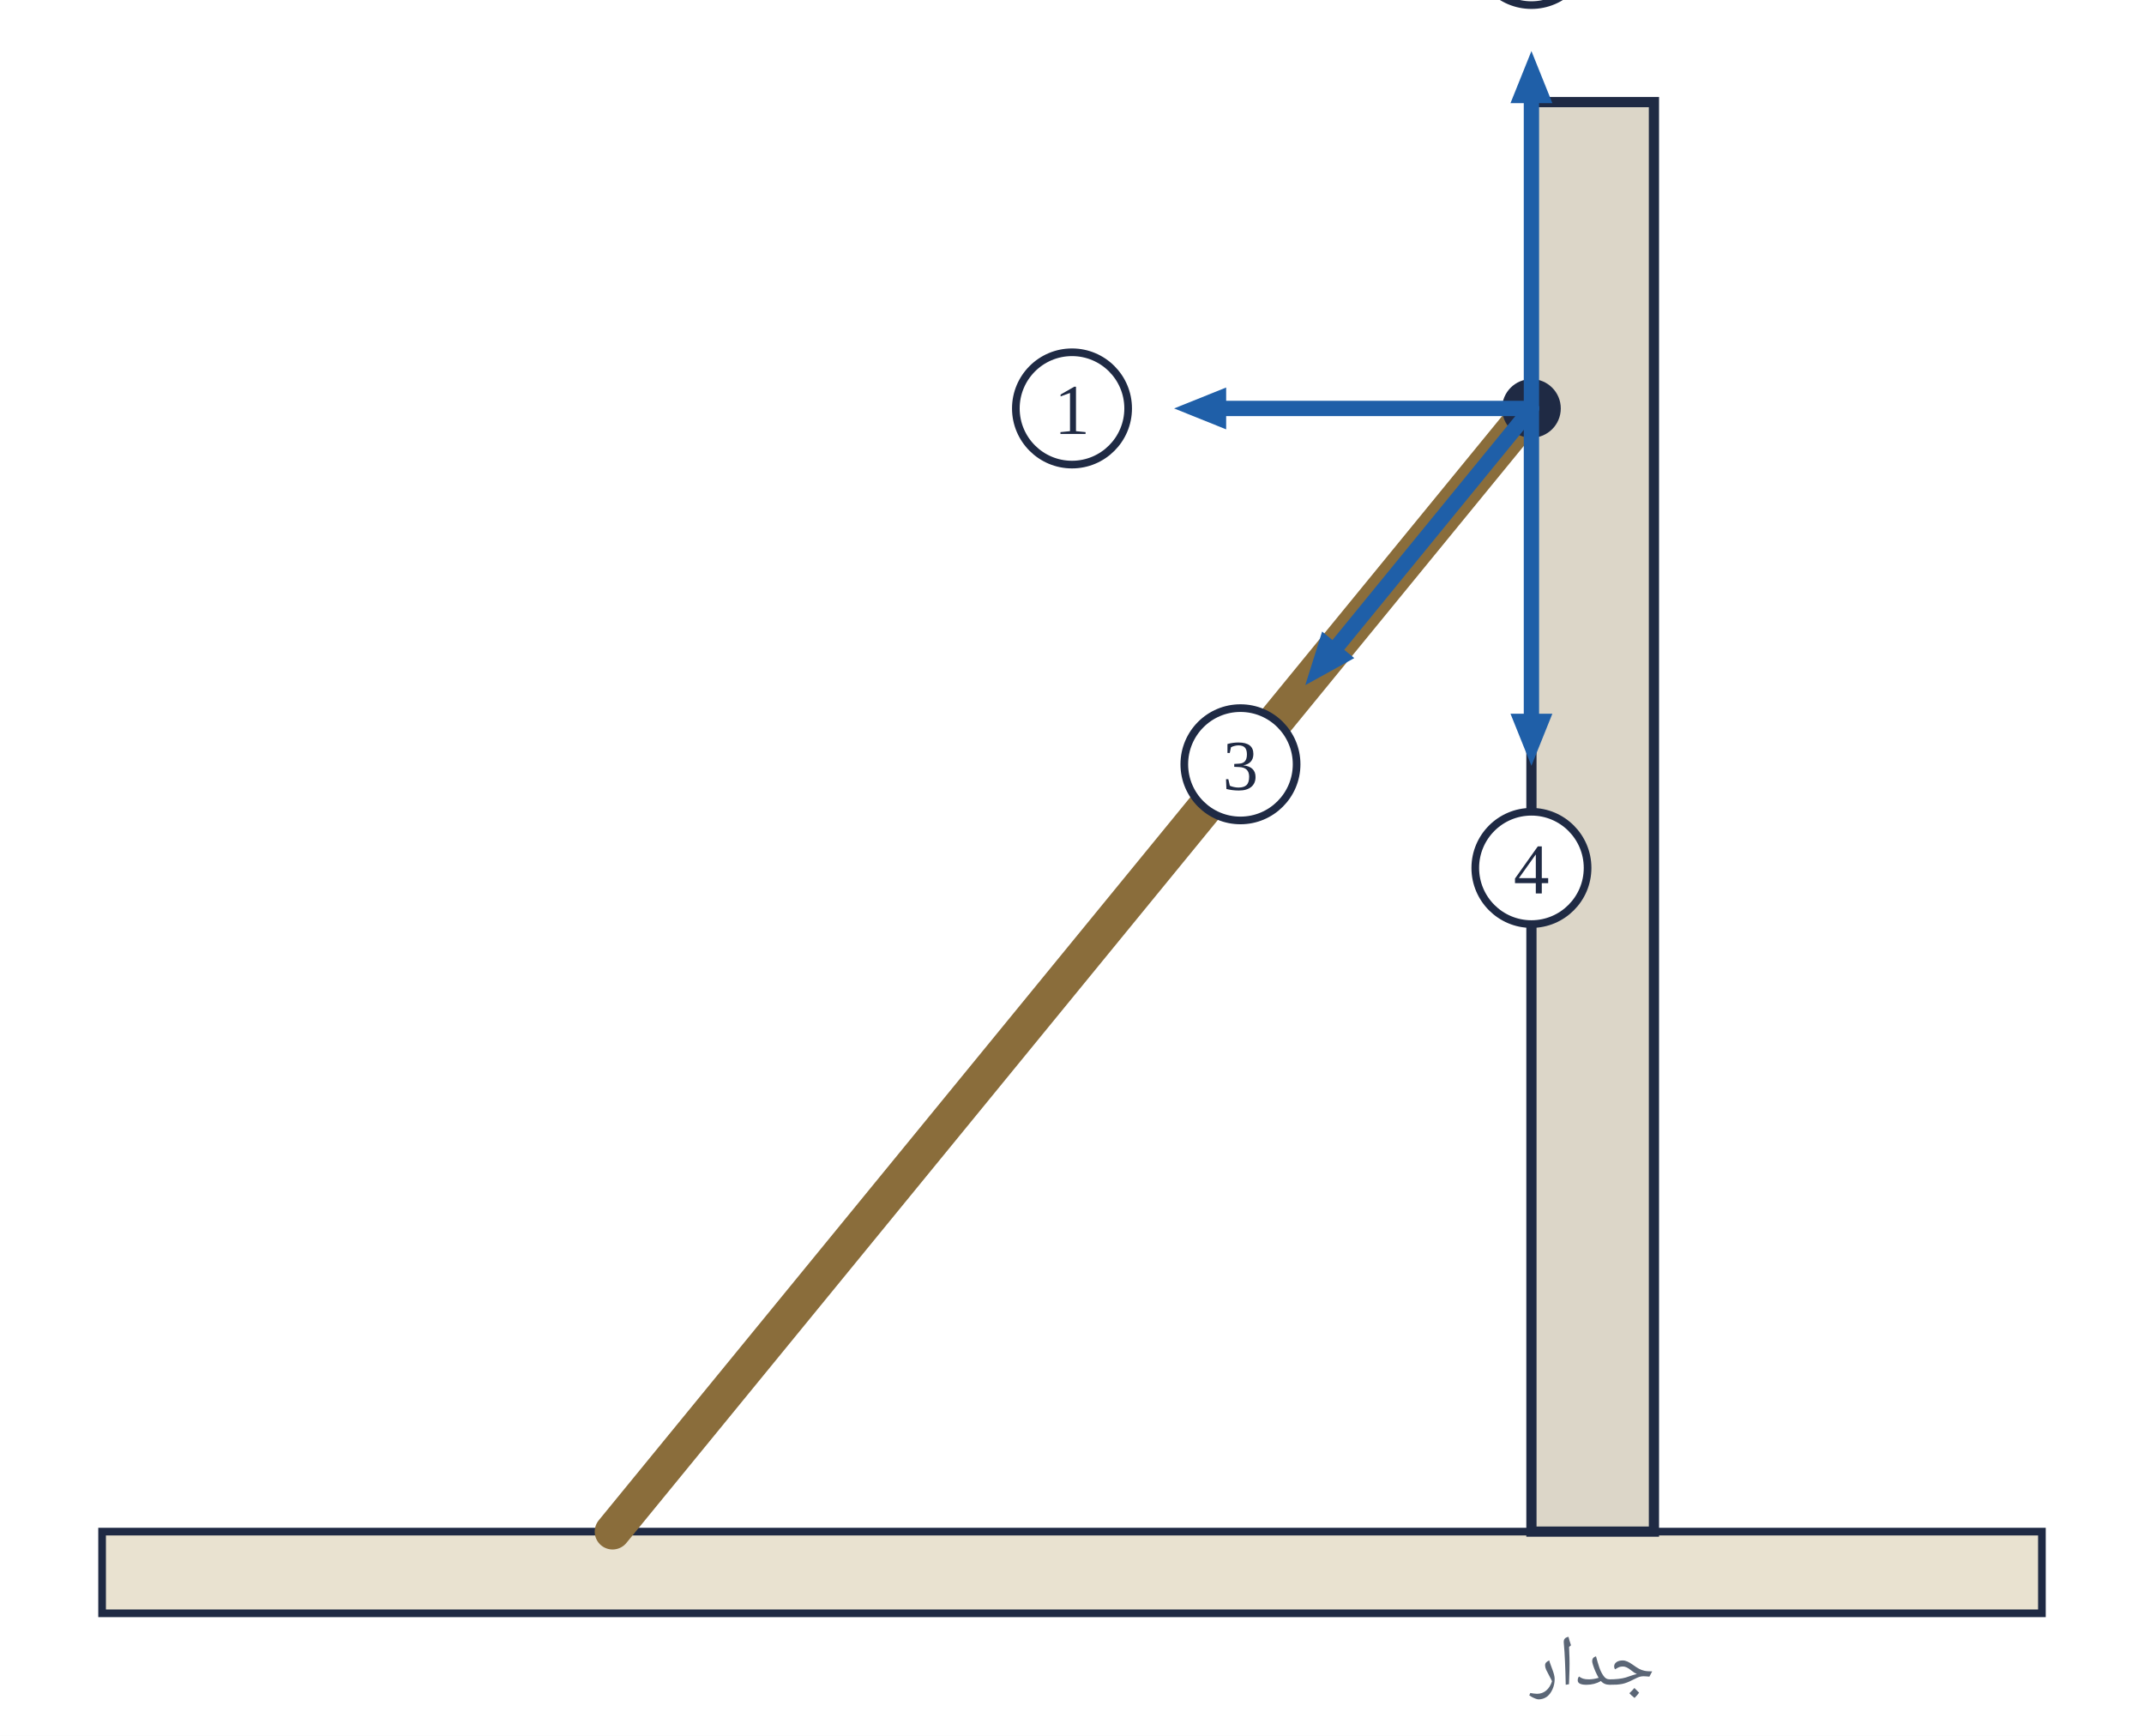
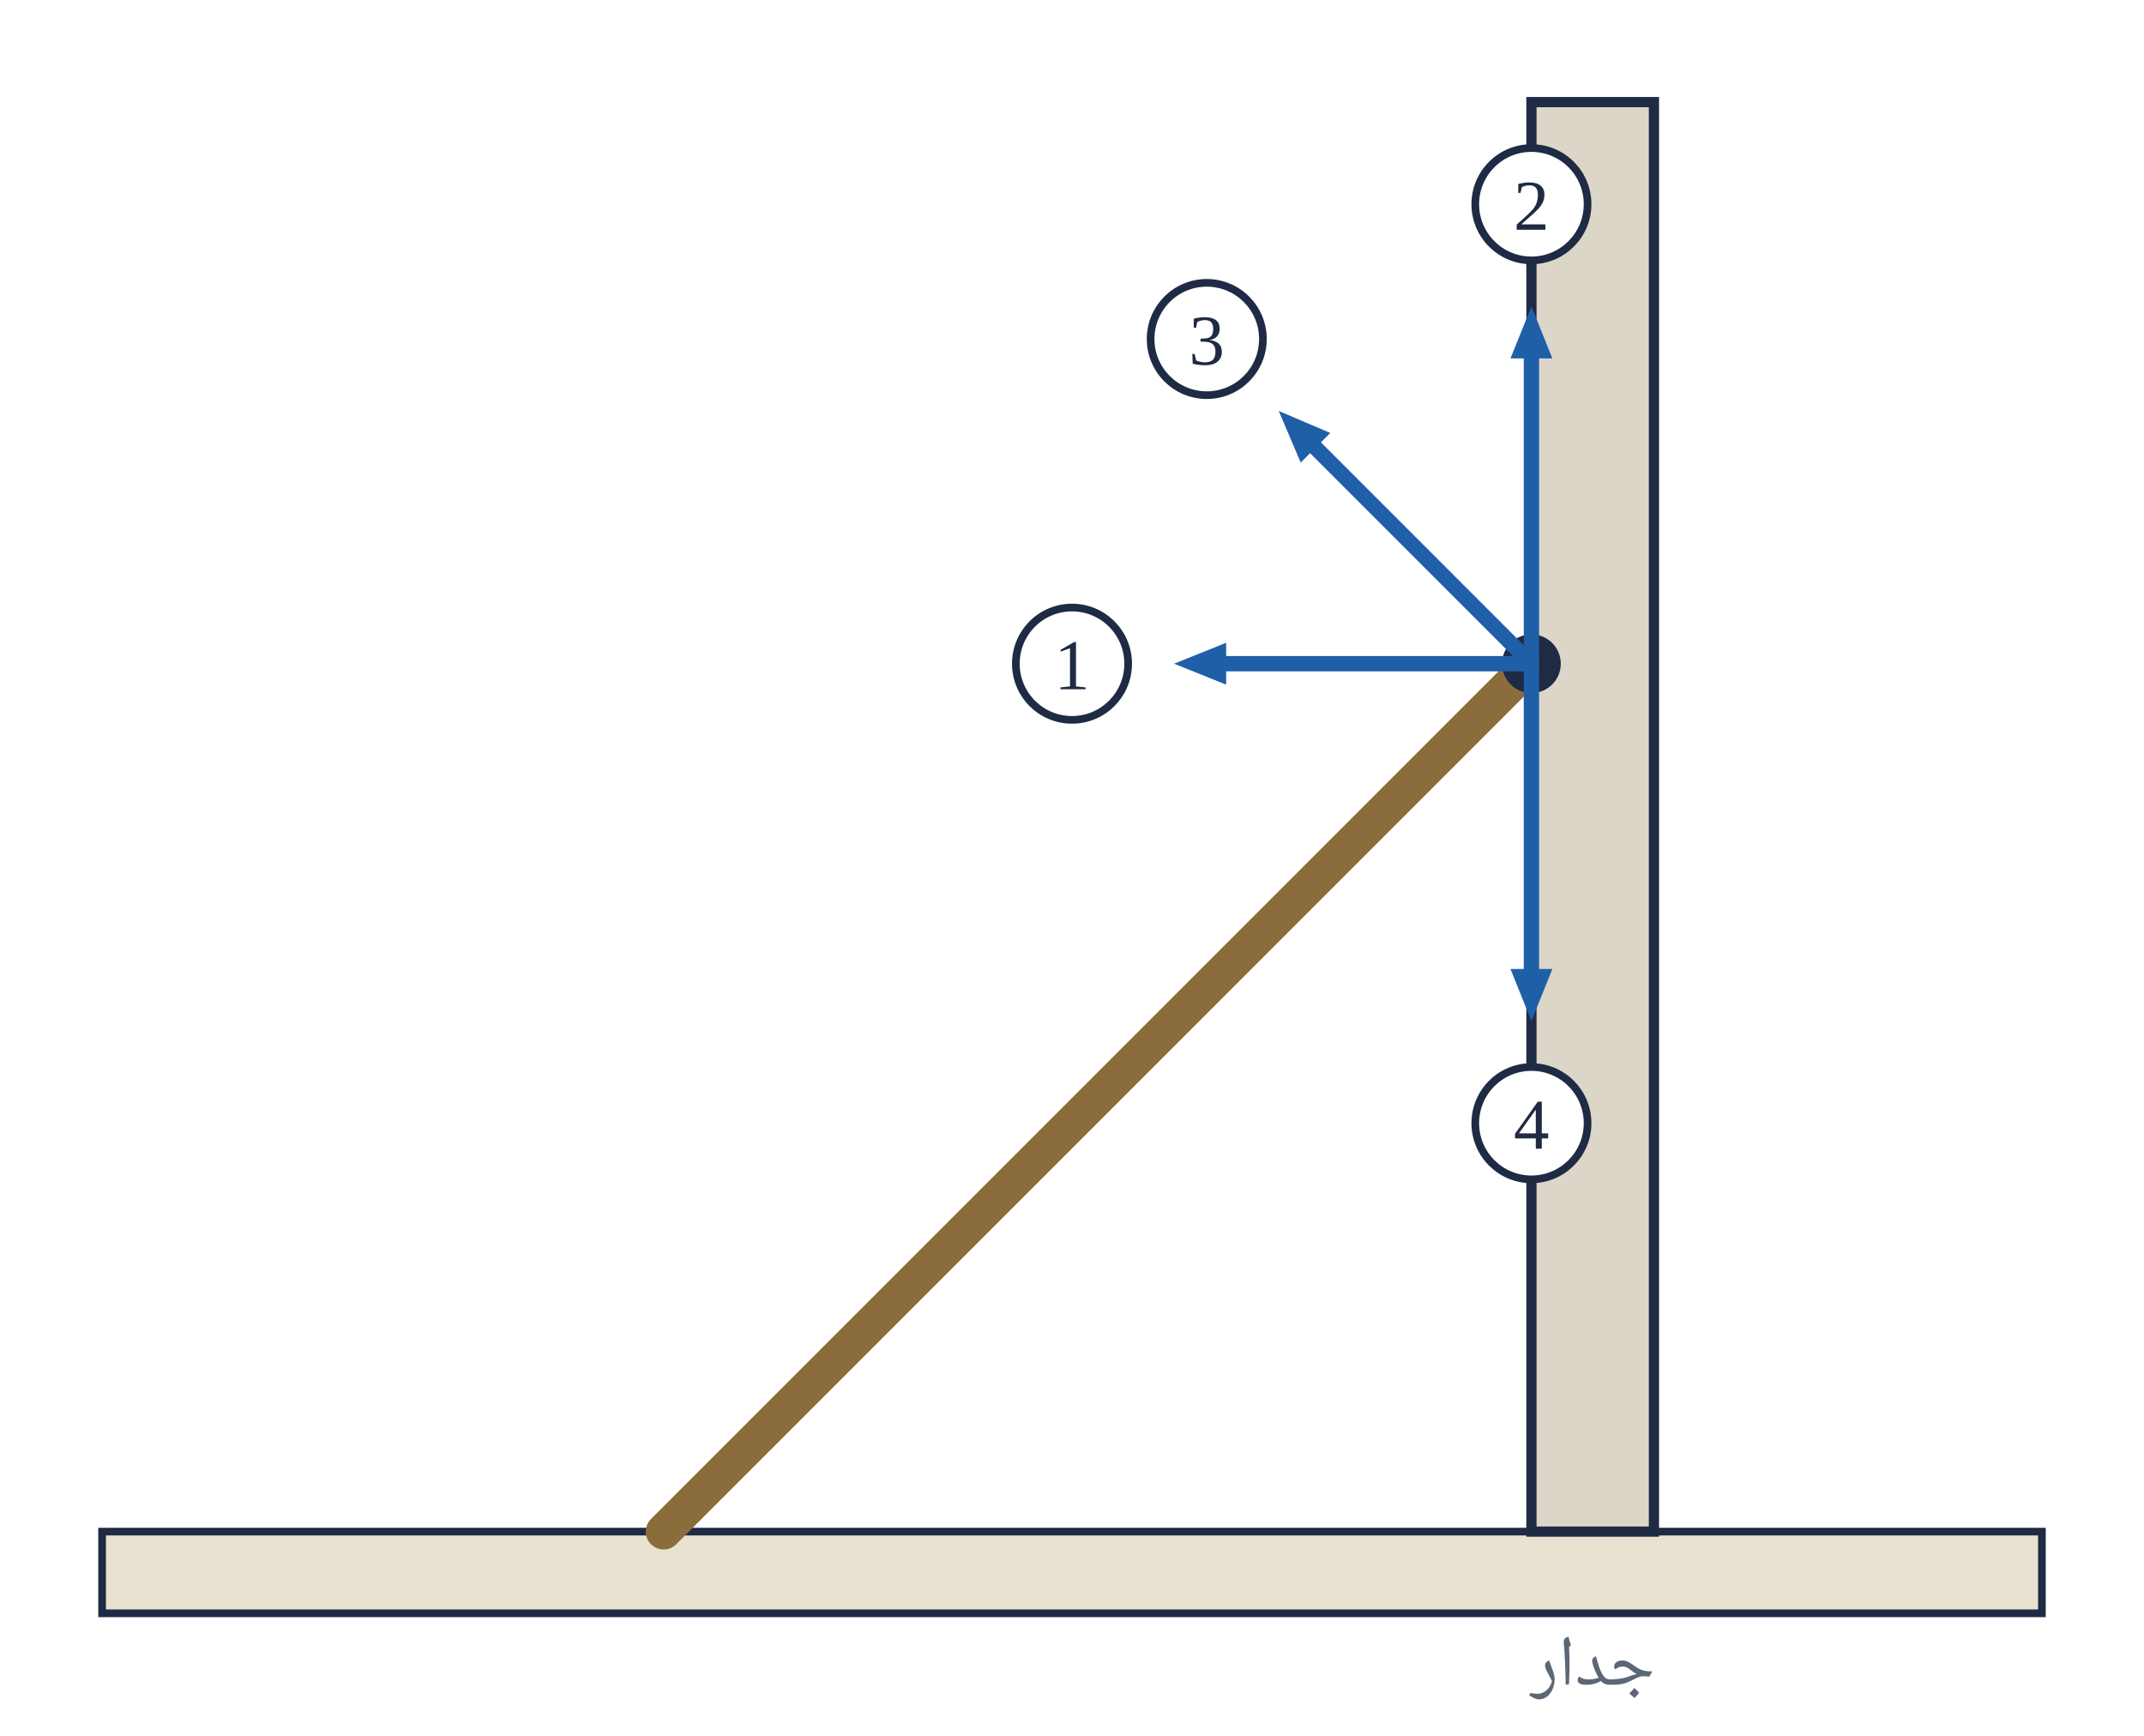
<svg xmlns="http://www.w3.org/2000/svg" viewBox="0 0 420 340" width="420" height="340">
  <rect width="420" height="340" fill="#fff" />
  <rect x="20.0" y="300.0" width="380" height="16" fill="#e9e2d0" stroke="#1f2a44" stroke-width="1.5" />
  <rect x="300.0" y="20.0" width="24" height="280" fill="#dcd6c8" stroke="#1f2a44" stroke-width="2" />
-   <line x1="120.0" y1="300.0" x2="300.0" y2="80.0" stroke="#8a6d3b" stroke-width="7" stroke-linecap="round" />
-   <line x1="134.0" y1="300.0" x2="300.0" y2="97.0" stroke="#8a6d3b" stroke-width="0" stroke-linecap="round" />
-   <circle cx="300.0" cy="80.0" r="5" fill="#1f2a44" stroke="#1f2a44" stroke-width="1.5" />
-   <line x1="300.0" y1="80.0" x2="236.6" y2="80.0" stroke="#1f5fa8" stroke-width="3" stroke-linecap="round" />
-   <polygon points="230.0,80.0 240.2,75.9 240.2,84.1" fill="#1f5fa8" />
-   <circle cx="210.0" cy="80.0" r="11" fill="#fff" stroke="#1f2a44" stroke-width="1.5" />
-   <text x="210.0" y="85.0" text-anchor="middle" font-size="14" fill="#1f2a44" font-weight="normal" font-family="'Times New Roman',Times,serif">1</text>
-   <line x1="300.0" y1="80.0" x2="300.0" y2="16.6" stroke="#1f5fa8" stroke-width="3" stroke-linecap="round" />
-   <polygon points="300.0,10.0 304.1,20.2 295.9,20.2" fill="#1f5fa8" />
-   <circle cx="300.0" cy="-10.0" r="11" fill="#fff" stroke="#1f2a44" stroke-width="1.5" />
-   <text x="300.0" y="-5.0" text-anchor="middle" font-size="14" fill="#1f2a44" font-weight="normal" font-family="'Times New Roman',Times,serif">2</text>
-   <line x1="300.0" y1="80.0" x2="259.9" y2="129.1" stroke="#1f5fa8" stroke-width="3" stroke-linecap="round" />
-   <polygon points="255.7,134.2 259.0,123.7 265.3,128.9" fill="#1f5fa8" />
-   <circle cx="243.0" cy="149.7" r="11" fill="#fff" stroke="#1f2a44" stroke-width="1.5" />
-   <text x="243.0" y="154.7" text-anchor="middle" font-size="14" fill="#1f2a44" font-weight="normal" font-family="'Times New Roman',Times,serif">3</text>
-   <line x1="300.0" y1="80.0" x2="300.0" y2="143.4" stroke="#1f5fa8" stroke-width="3" stroke-linecap="round" />
-   <polygon points="300.0,150.0 295.9,139.8 304.1,139.8" fill="#1f5fa8" />
-   <circle cx="300.0" cy="170.0" r="11" fill="#fff" stroke="#1f2a44" stroke-width="1.5" />
-   <text x="300.0" y="175.0" text-anchor="middle" font-size="14" fill="#1f2a44" font-weight="normal" font-family="'Times New Roman',Times,serif">4</text>
+   <line x1="130.0" y1="300.0" x2="300.0" y2="130.0" stroke="#8a6d3b" stroke-width="7" stroke-linecap="round" />
+   <line x1="144.0" y1="300.0" x2="300.0" y2="147.0" stroke="#8a6d3b" stroke-width="0" stroke-linecap="round" />
+   <circle cx="300.0" cy="130.0" r="5" fill="#1f2a44" stroke="#1f2a44" stroke-width="1.5" />
+   <line x1="300.0" y1="130.0" x2="236.6" y2="130.0" stroke="#1f5fa8" stroke-width="3" stroke-linecap="round" />
+   <polygon points="230.0,130.0 240.2,125.9 240.2,134.1" fill="#1f5fa8" />
+   <circle cx="210.0" cy="130.0" r="11" fill="#fff" stroke="#1f2a44" stroke-width="1.5" />
+   <text x="210.0" y="135.0" text-anchor="middle" font-size="14" fill="#1f2a44" font-weight="normal" font-family="'Times New Roman',Times,serif">1</text>
+   <line x1="300.0" y1="130.0" x2="300.0" y2="66.6" stroke="#1f5fa8" stroke-width="3" stroke-linecap="round" />
+   <polygon points="300.0,60.0 304.1,70.2 295.9,70.2" fill="#1f5fa8" />
+   <circle cx="300.0" cy="40.0" r="11" fill="#fff" stroke="#1f2a44" stroke-width="1.5" />
+   <text x="300.0" y="45.0" text-anchor="middle" font-size="14" fill="#1f2a44" font-weight="normal" font-family="'Times New Roman',Times,serif">2</text>
+   <line x1="300.0" y1="130.0" x2="255.2" y2="85.2" stroke="#1f5fa8" stroke-width="3" stroke-linecap="round" />
+   <polygon points="250.5,80.5 260.6,84.8 254.8,90.6" fill="#1f5fa8" />
+   <circle cx="236.4" cy="66.4" r="11" fill="#fff" stroke="#1f2a44" stroke-width="1.5" />
+   <text x="236.4" y="71.4" text-anchor="middle" font-size="14" fill="#1f2a44" font-weight="normal" font-family="'Times New Roman',Times,serif">3</text>
+   <line x1="300.0" y1="130.0" x2="300.0" y2="193.4" stroke="#1f5fa8" stroke-width="3" stroke-linecap="round" />
+   <polygon points="300.0,200.0 295.9,189.8 304.1,189.8" fill="#1f5fa8" />
+   <circle cx="300.0" cy="220.0" r="11" fill="#fff" stroke="#1f2a44" stroke-width="1.5" />
+   <text x="300.0" y="225.0" text-anchor="middle" font-size="14" fill="#1f2a44" font-weight="normal" font-family="'Times New Roman',Times,serif">4</text>
  <text x="312.0" y="330.0" text-anchor="middle" font-size="14" fill="#5b6676" font-weight="normal" font-family="'IBM Plex Sans Arabic','Noto Naskh Arabic',Tahoma,Arial,sans-serif" direction="rtl">جدار</text>
</svg>
